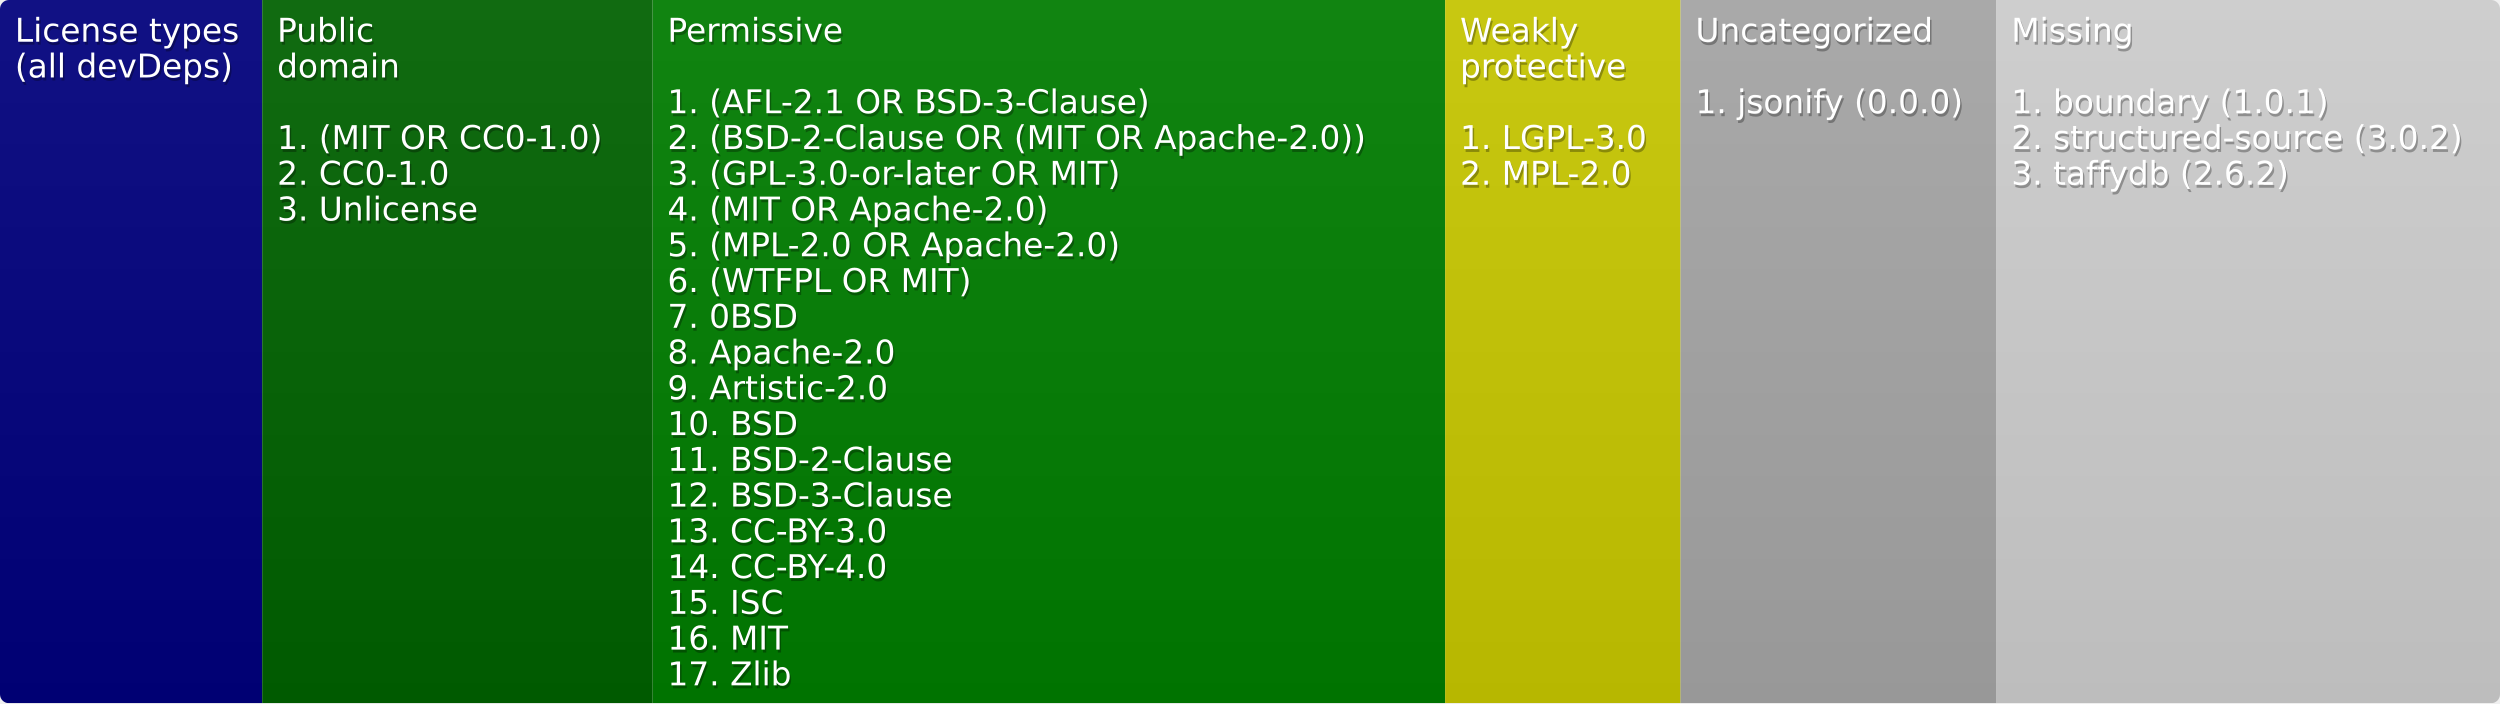
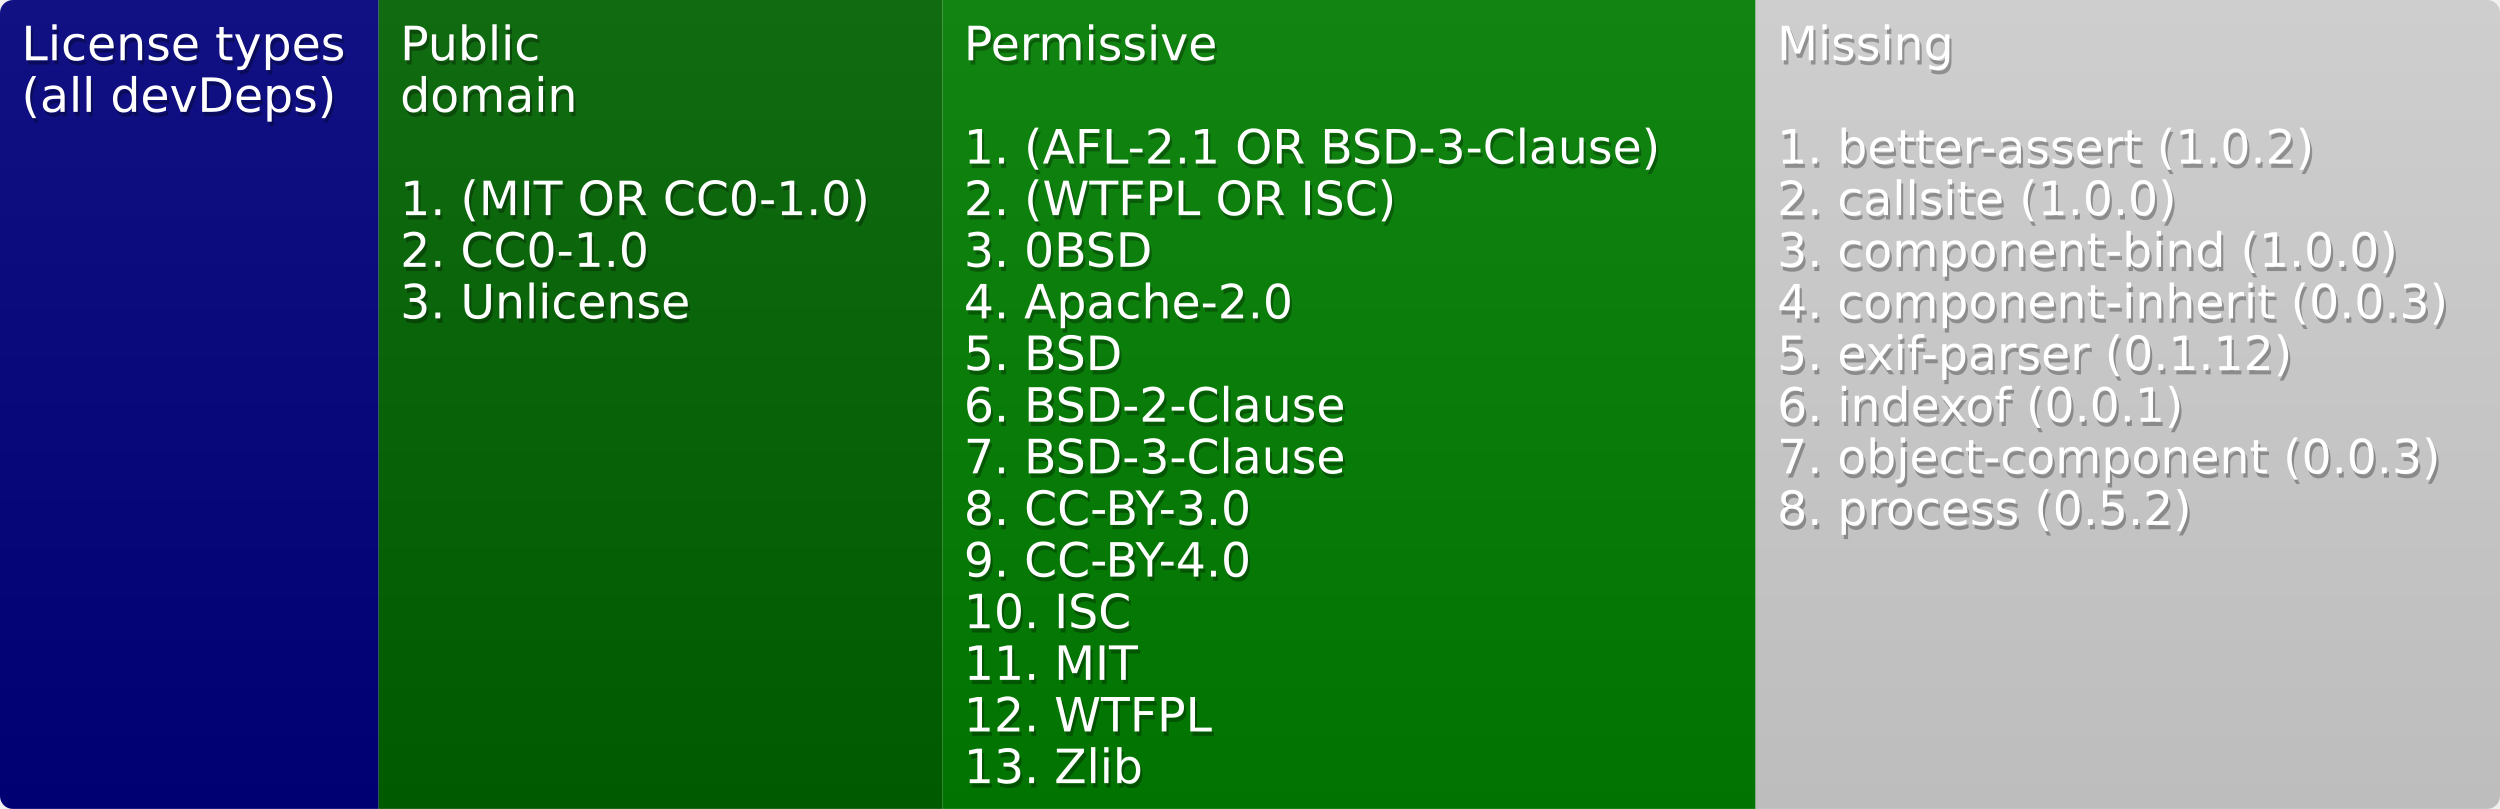
- <svg xmlns="http://www.w3.org/2000/svg" width="839" height="236">
+ <svg xmlns="http://www.w3.org/2000/svg" width="581" height="188">
  <defs>
    <style>text{font-size:11px;font-family:Verdana,DejaVu Sans,Geneva,sans-serif}text.shadow{fill:#010101;fill-opacity:.3}text.high{fill:#fff}</style>
    <linearGradient id="smooth" x2="0" y2="100%">
      <stop offset="0" stop-color="#aaa" stop-opacity=".1" />
      <stop offset="1" stop-opacity=".1" />
    </linearGradient>
    <mask id="round">
      <rect width="100%" height="100%" rx="3" fill="#fff" />
    </mask>
  </defs>
  <g id="bg" mask="url(#round)">
-     <path fill="navy" d="M0 0h88v236H0z" />
-     <path fill="#006400" d="M88 0h131v236H88z" />
-     <path fill="green" d="M219 0h266v236H219z" />
-     <path fill="#cc0" d="M485 0h79v236h-79z" />
-     <path fill="#a9a9a9" d="M564 0h106v236H564z" />
-     <path fill="#d3d3d3" d="M670 0h169v236H670z" />
-     <path fill="url(#smooth)" d="M0 0h839v236H0z" />
+     <path fill="navy" d="M0 0h88v188H0z" />
+     <path fill="#006400" d="M88 0h131v188H88z" />
+     <path fill="green" d="M219 0h189v188H219z" />
+     <path fill="#d3d3d3" d="M408 0h173v188H408z" />
+     <path fill="url(#smooth)" d="M0 0h581v188H0z" />
  </g>
  <g id="fg">
    <text class="shadow" x="5.5" y="15">License types</text>
    <text class="high" x="5" y="14">License types</text>
    <text class="shadow" x="5.5" y="27">(all devDeps)</text>
    <text class="high" x="5" y="26">(all devDeps)</text>
    <text class="shadow" x="93.5" y="15">Public</text>
    <text class="high" x="93" y="14">Public</text>
    <text class="shadow" x="93.5" y="27">domain</text>
    <text class="high" x="93" y="26">domain</text>
    <text class="shadow" x="93.5" y="51">1. (MIT OR CC0-1.0)</text>
    <text class="high" x="93" y="50">1. (MIT OR CC0-1.0)</text>
    <text class="shadow" x="93.5" y="63">2. CC0-1.0</text>
    <text class="high" x="93" y="62">2. CC0-1.0</text>
    <text class="shadow" x="93.5" y="75">3. Unlicense</text>
    <text class="high" x="93" y="74">3. Unlicense</text>
    <text class="shadow" x="224.5" y="15">Permissive</text>
    <text class="high" x="224" y="14">Permissive</text>
    <text class="shadow" x="224.5" y="39">1. (AFL-2.1 OR BSD-3-Clause)</text>
    <text class="high" x="224" y="38">1. (AFL-2.1 OR BSD-3-Clause)</text>
-     <text class="shadow" x="224.5" y="51">2. (BSD-2-Clause OR (MIT OR Apache-2.0))</text>
-     <text class="high" x="224" y="50">2. (BSD-2-Clause OR (MIT OR Apache-2.0))</text>
-     <text class="shadow" x="224.5" y="63">3. (GPL-3.0-or-later OR MIT)</text>
-     <text class="high" x="224" y="62">3. (GPL-3.0-or-later OR MIT)</text>
-     <text class="shadow" x="224.5" y="75">4. (MIT OR Apache-2.0)</text>
-     <text class="high" x="224" y="74">4. (MIT OR Apache-2.0)</text>
-     <text class="shadow" x="224.5" y="87">5. (MPL-2.0 OR Apache-2.0)</text>
-     <text class="high" x="224" y="86">5. (MPL-2.0 OR Apache-2.0)</text>
-     <text class="shadow" x="224.5" y="99">6. (WTFPL OR MIT)</text>
-     <text class="high" x="224" y="98">6. (WTFPL OR MIT)</text>
-     <text class="shadow" x="224.5" y="111">7. 0BSD</text>
-     <text class="high" x="224" y="110">7. 0BSD</text>
-     <text class="shadow" x="224.5" y="123">8. Apache-2.0</text>
-     <text class="high" x="224" y="122">8. Apache-2.0</text>
-     <text class="shadow" x="224.5" y="135">9. Artistic-2.0</text>
-     <text class="high" x="224" y="134">9. Artistic-2.0</text>
-     <text class="shadow" x="224.5" y="147">10. BSD</text>
-     <text class="high" x="224" y="146">10. BSD</text>
-     <text class="shadow" x="224.5" y="159">11. BSD-2-Clause</text>
-     <text class="high" x="224" y="158">11. BSD-2-Clause</text>
-     <text class="shadow" x="224.5" y="171">12. BSD-3-Clause</text>
-     <text class="high" x="224" y="170">12. BSD-3-Clause</text>
-     <text class="shadow" x="224.5" y="183">13. CC-BY-3.0</text>
-     <text class="high" x="224" y="182">13. CC-BY-3.0</text>
-     <text class="shadow" x="224.5" y="195">14. CC-BY-4.0</text>
-     <text class="high" x="224" y="194">14. CC-BY-4.0</text>
-     <text class="shadow" x="224.5" y="207">15. ISC</text>
-     <text class="high" x="224" y="206">15. ISC</text>
-     <text class="shadow" x="224.5" y="219">16. MIT</text>
-     <text class="high" x="224" y="218">16. MIT</text>
-     <text class="shadow" x="224.5" y="231">17. Zlib</text>
-     <text class="high" x="224" y="230">17. Zlib</text>
-     <text class="shadow" x="490.5" y="15">Weakly</text>
-     <text class="high" x="490" y="14">Weakly</text>
-     <text class="shadow" x="490.5" y="27">protective</text>
-     <text class="high" x="490" y="26">protective</text>
-     <text class="shadow" x="490.5" y="51">1. LGPL-3.0</text>
-     <text class="high" x="490" y="50">1. LGPL-3.0</text>
-     <text class="shadow" x="490.5" y="63">2. MPL-2.0</text>
-     <text class="high" x="490" y="62">2. MPL-2.0</text>
-     <text class="shadow" x="569.5" y="15">Uncategorized</text>
-     <text class="high" x="569" y="14">Uncategorized</text>
-     <text class="shadow" x="569.5" y="39">1. jsonify (0.0.0)</text>
-     <text class="high" x="569" y="38">1. jsonify (0.0.0)</text>
-     <text class="shadow" x="675.5" y="15">Missing</text>
-     <text class="high" x="675" y="14">Missing</text>
-     <text class="shadow" x="675.5" y="39">1. boundary (1.0.1)</text>
-     <text class="high" x="675" y="38">1. boundary (1.0.1)</text>
-     <text class="shadow" x="675.5" y="51">2. structured-source (3.0.2)</text>
-     <text class="high" x="675" y="50">2. structured-source (3.0.2)</text>
-     <text class="shadow" x="675.5" y="63">3. taffydb (2.6.2)</text>
-     <text class="high" x="675" y="62">3. taffydb (2.6.2)</text>
+     <text class="shadow" x="224.5" y="51">2. (WTFPL OR ISC)</text>
+     <text class="high" x="224" y="50">2. (WTFPL OR ISC)</text>
+     <text class="shadow" x="224.5" y="63">3. 0BSD</text>
+     <text class="high" x="224" y="62">3. 0BSD</text>
+     <text class="shadow" x="224.5" y="75">4. Apache-2.0</text>
+     <text class="high" x="224" y="74">4. Apache-2.0</text>
+     <text class="shadow" x="224.5" y="87">5. BSD</text>
+     <text class="high" x="224" y="86">5. BSD</text>
+     <text class="shadow" x="224.5" y="99">6. BSD-2-Clause</text>
+     <text class="high" x="224" y="98">6. BSD-2-Clause</text>
+     <text class="shadow" x="224.5" y="111">7. BSD-3-Clause</text>
+     <text class="high" x="224" y="110">7. BSD-3-Clause</text>
+     <text class="shadow" x="224.5" y="123">8. CC-BY-3.0</text>
+     <text class="high" x="224" y="122">8. CC-BY-3.0</text>
+     <text class="shadow" x="224.5" y="135">9. CC-BY-4.0</text>
+     <text class="high" x="224" y="134">9. CC-BY-4.0</text>
+     <text class="shadow" x="224.5" y="147">10. ISC</text>
+     <text class="high" x="224" y="146">10. ISC</text>
+     <text class="shadow" x="224.5" y="159">11. MIT</text>
+     <text class="high" x="224" y="158">11. MIT</text>
+     <text class="shadow" x="224.5" y="171">12. WTFPL</text>
+     <text class="high" x="224" y="170">12. WTFPL</text>
+     <text class="shadow" x="224.5" y="183">13. Zlib</text>
+     <text class="high" x="224" y="182">13. Zlib</text>
+     <text class="shadow" x="413.5" y="15">Missing</text>
+     <text class="high" x="413" y="14">Missing</text>
+     <text class="shadow" x="413.5" y="39">1. better-assert (1.0.2)</text>
+     <text class="high" x="413" y="38">1. better-assert (1.0.2)</text>
+     <text class="shadow" x="413.5" y="51">2. callsite (1.0.0)</text>
+     <text class="high" x="413" y="50">2. callsite (1.0.0)</text>
+     <text class="shadow" x="413.5" y="63">3. component-bind (1.0.0)</text>
+     <text class="high" x="413" y="62">3. component-bind (1.0.0)</text>
+     <text class="shadow" x="413.5" y="75">4. component-inherit (0.0.3)</text>
+     <text class="high" x="413" y="74">4. component-inherit (0.0.3)</text>
+     <text class="shadow" x="413.5" y="87">5. exif-parser (0.1.12)</text>
+     <text class="high" x="413" y="86">5. exif-parser (0.1.12)</text>
+     <text class="shadow" x="413.5" y="99">6. indexof (0.0.1)</text>
+     <text class="high" x="413" y="98">6. indexof (0.0.1)</text>
+     <text class="shadow" x="413.5" y="111">7. object-component (0.0.3)</text>
+     <text class="high" x="413" y="110">7. object-component (0.0.3)</text>
+     <text class="shadow" x="413.5" y="123">8. process (0.5.2)</text>
+     <text class="high" x="413" y="122">8. process (0.5.2)</text>
  </g>
</svg>
